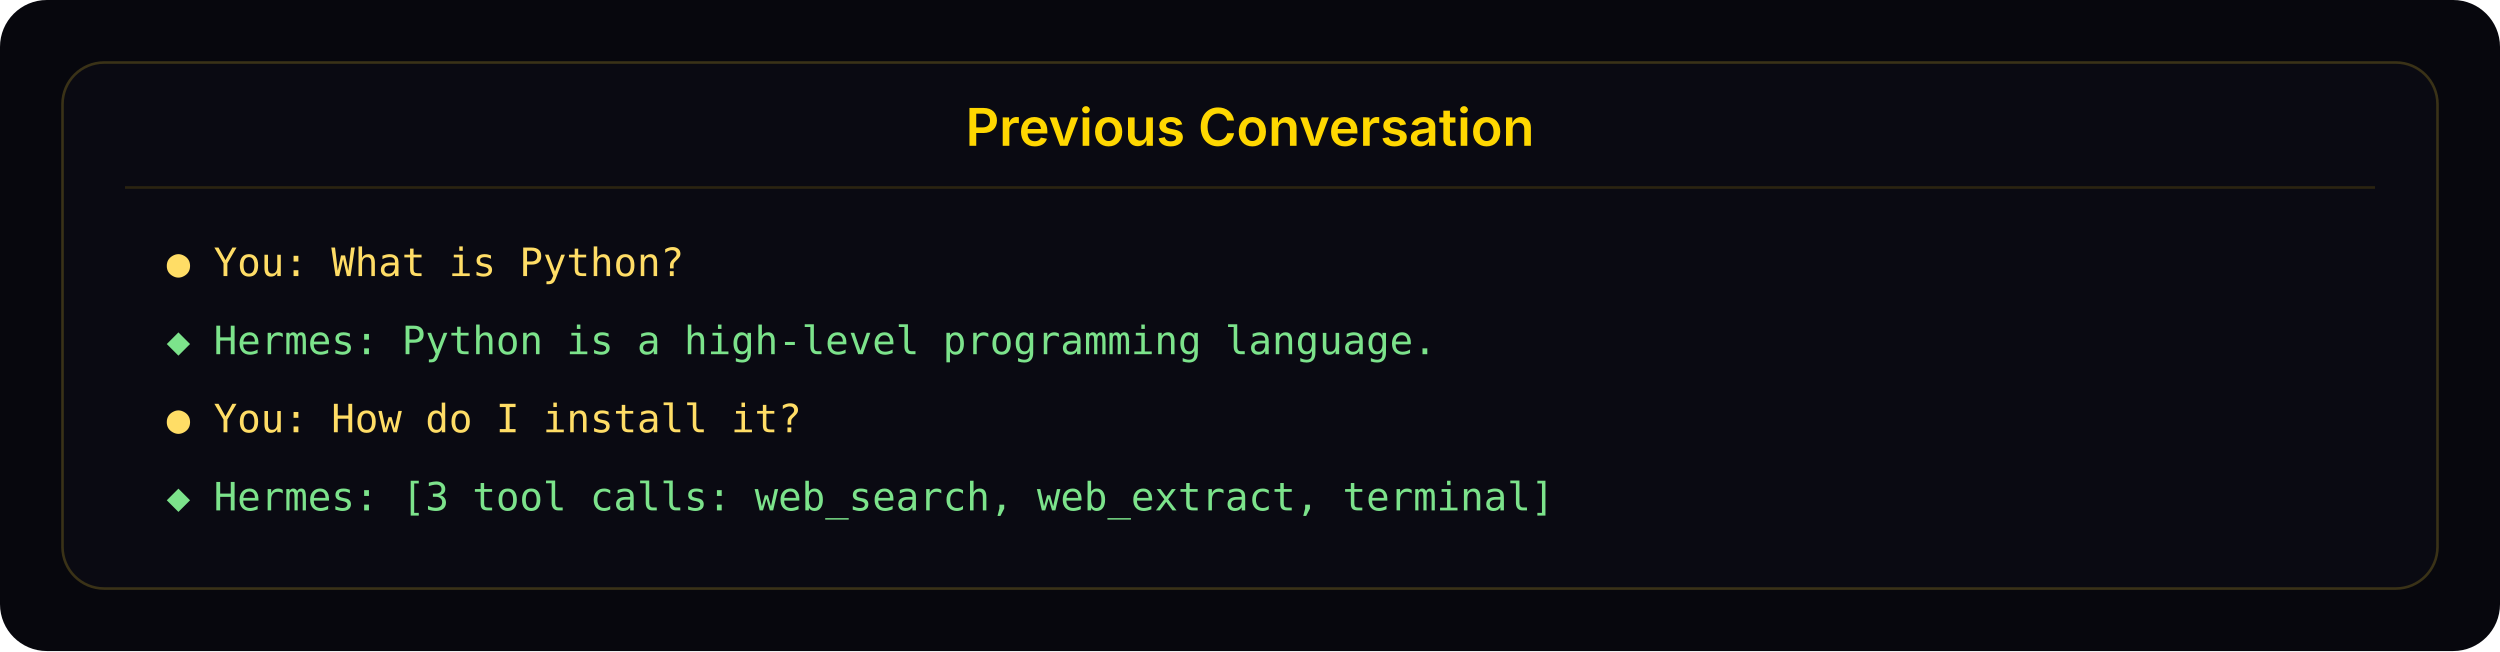
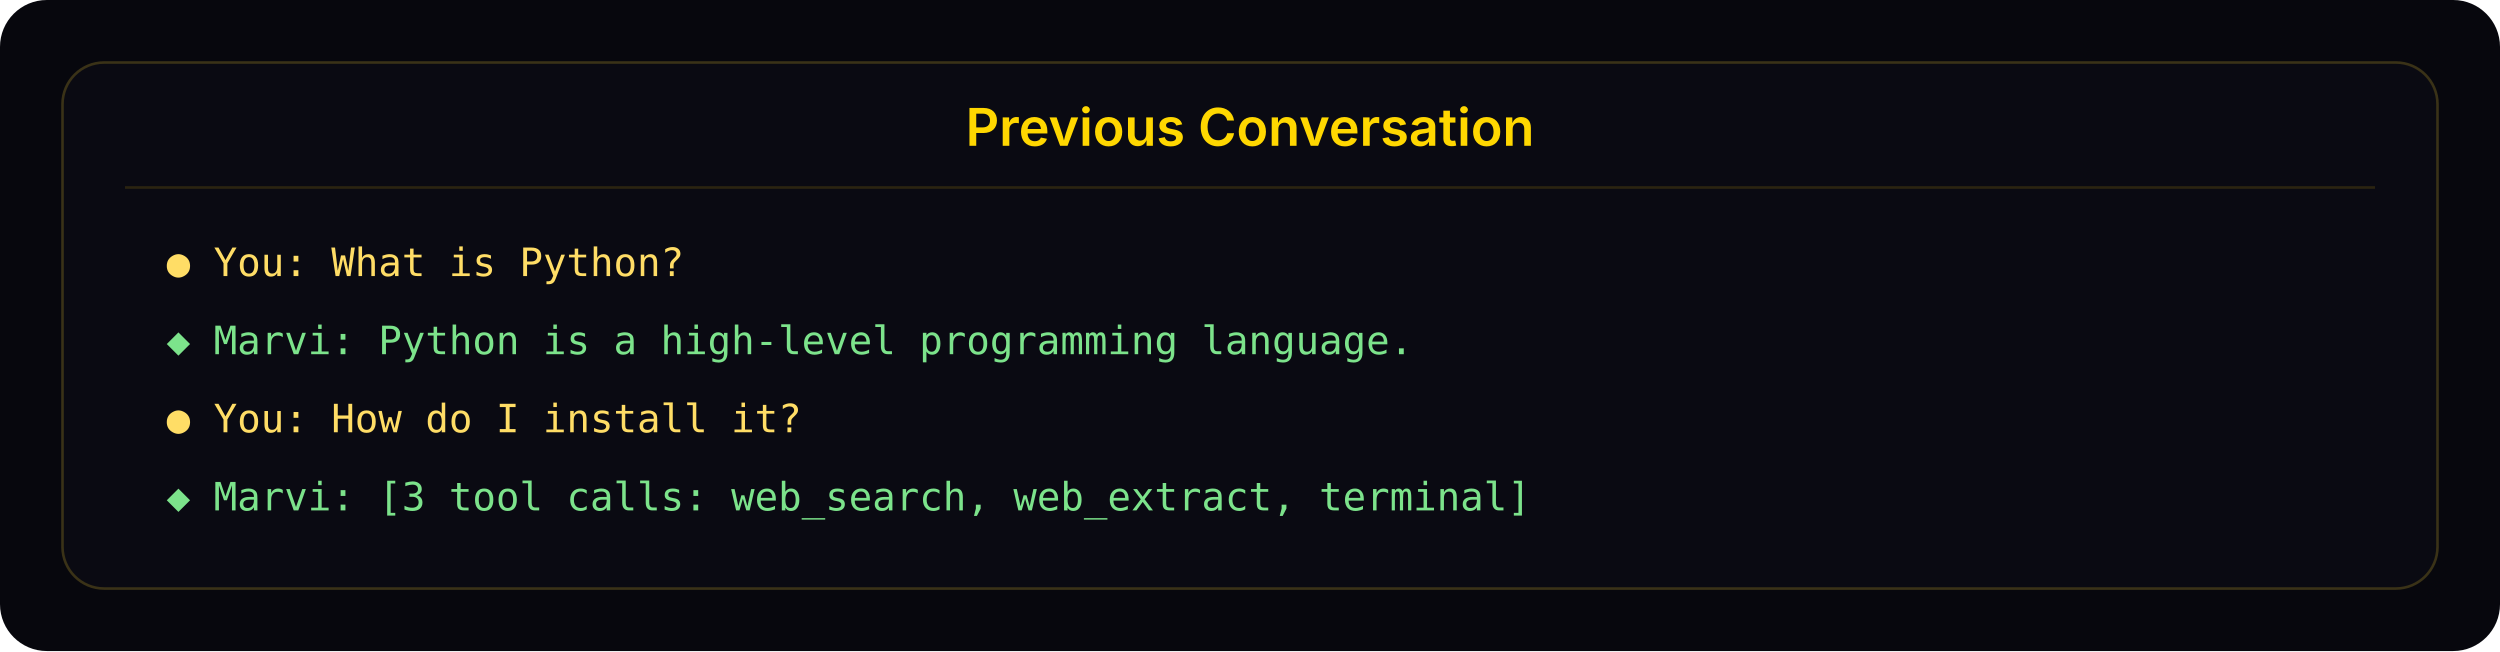
<svg xmlns="http://www.w3.org/2000/svg" width="960" height="250" viewBox="0 0 960 250" role="img" aria-labelledby="title desc">
  <rect width="960" height="250" rx="18" fill="#07070d" />
  <rect x="24" y="24" width="912" height="202" rx="16" fill="#0a0a12" stroke="#3a3217" />
  <text x="480" y="56" text-anchor="middle" fill="#ffd700" font-family="Inter, sans-serif" font-size="20" font-weight="600">Previous Conversation</text>
  <line x1="48" y1="72" x2="912" y2="72" stroke="#2b2410" />
  <text x="64" y="106" fill="#ffdd66" font-family="JetBrains Mono, monospace" font-size="15">● You: What is Python?</text>
-   <text x="64" y="136" fill="#7ce38b" font-family="JetBrains Mono, monospace" font-size="15">◆ Hermes: Python is a high-level programming language.</text>
+   <text x="64" y="136" fill="#7ce38b" font-family="JetBrains Mono, monospace" font-size="15">◆ Marvi: Python is a high-level programming language.</text>
  <text x="64" y="166" fill="#ffdd66" font-family="JetBrains Mono, monospace" font-size="15">● You: How do I install it?</text>
-   <text x="64" y="196" fill="#7ce38b" font-family="JetBrains Mono, monospace" font-size="15">◆ Hermes: [3 tool calls: web_search, web_extract, terminal]</text>
+   <text x="64" y="196" fill="#7ce38b" font-family="JetBrains Mono, monospace" font-size="15">◆ Marvi: [3 tool calls: web_search, web_extract, terminal]</text>
</svg>
